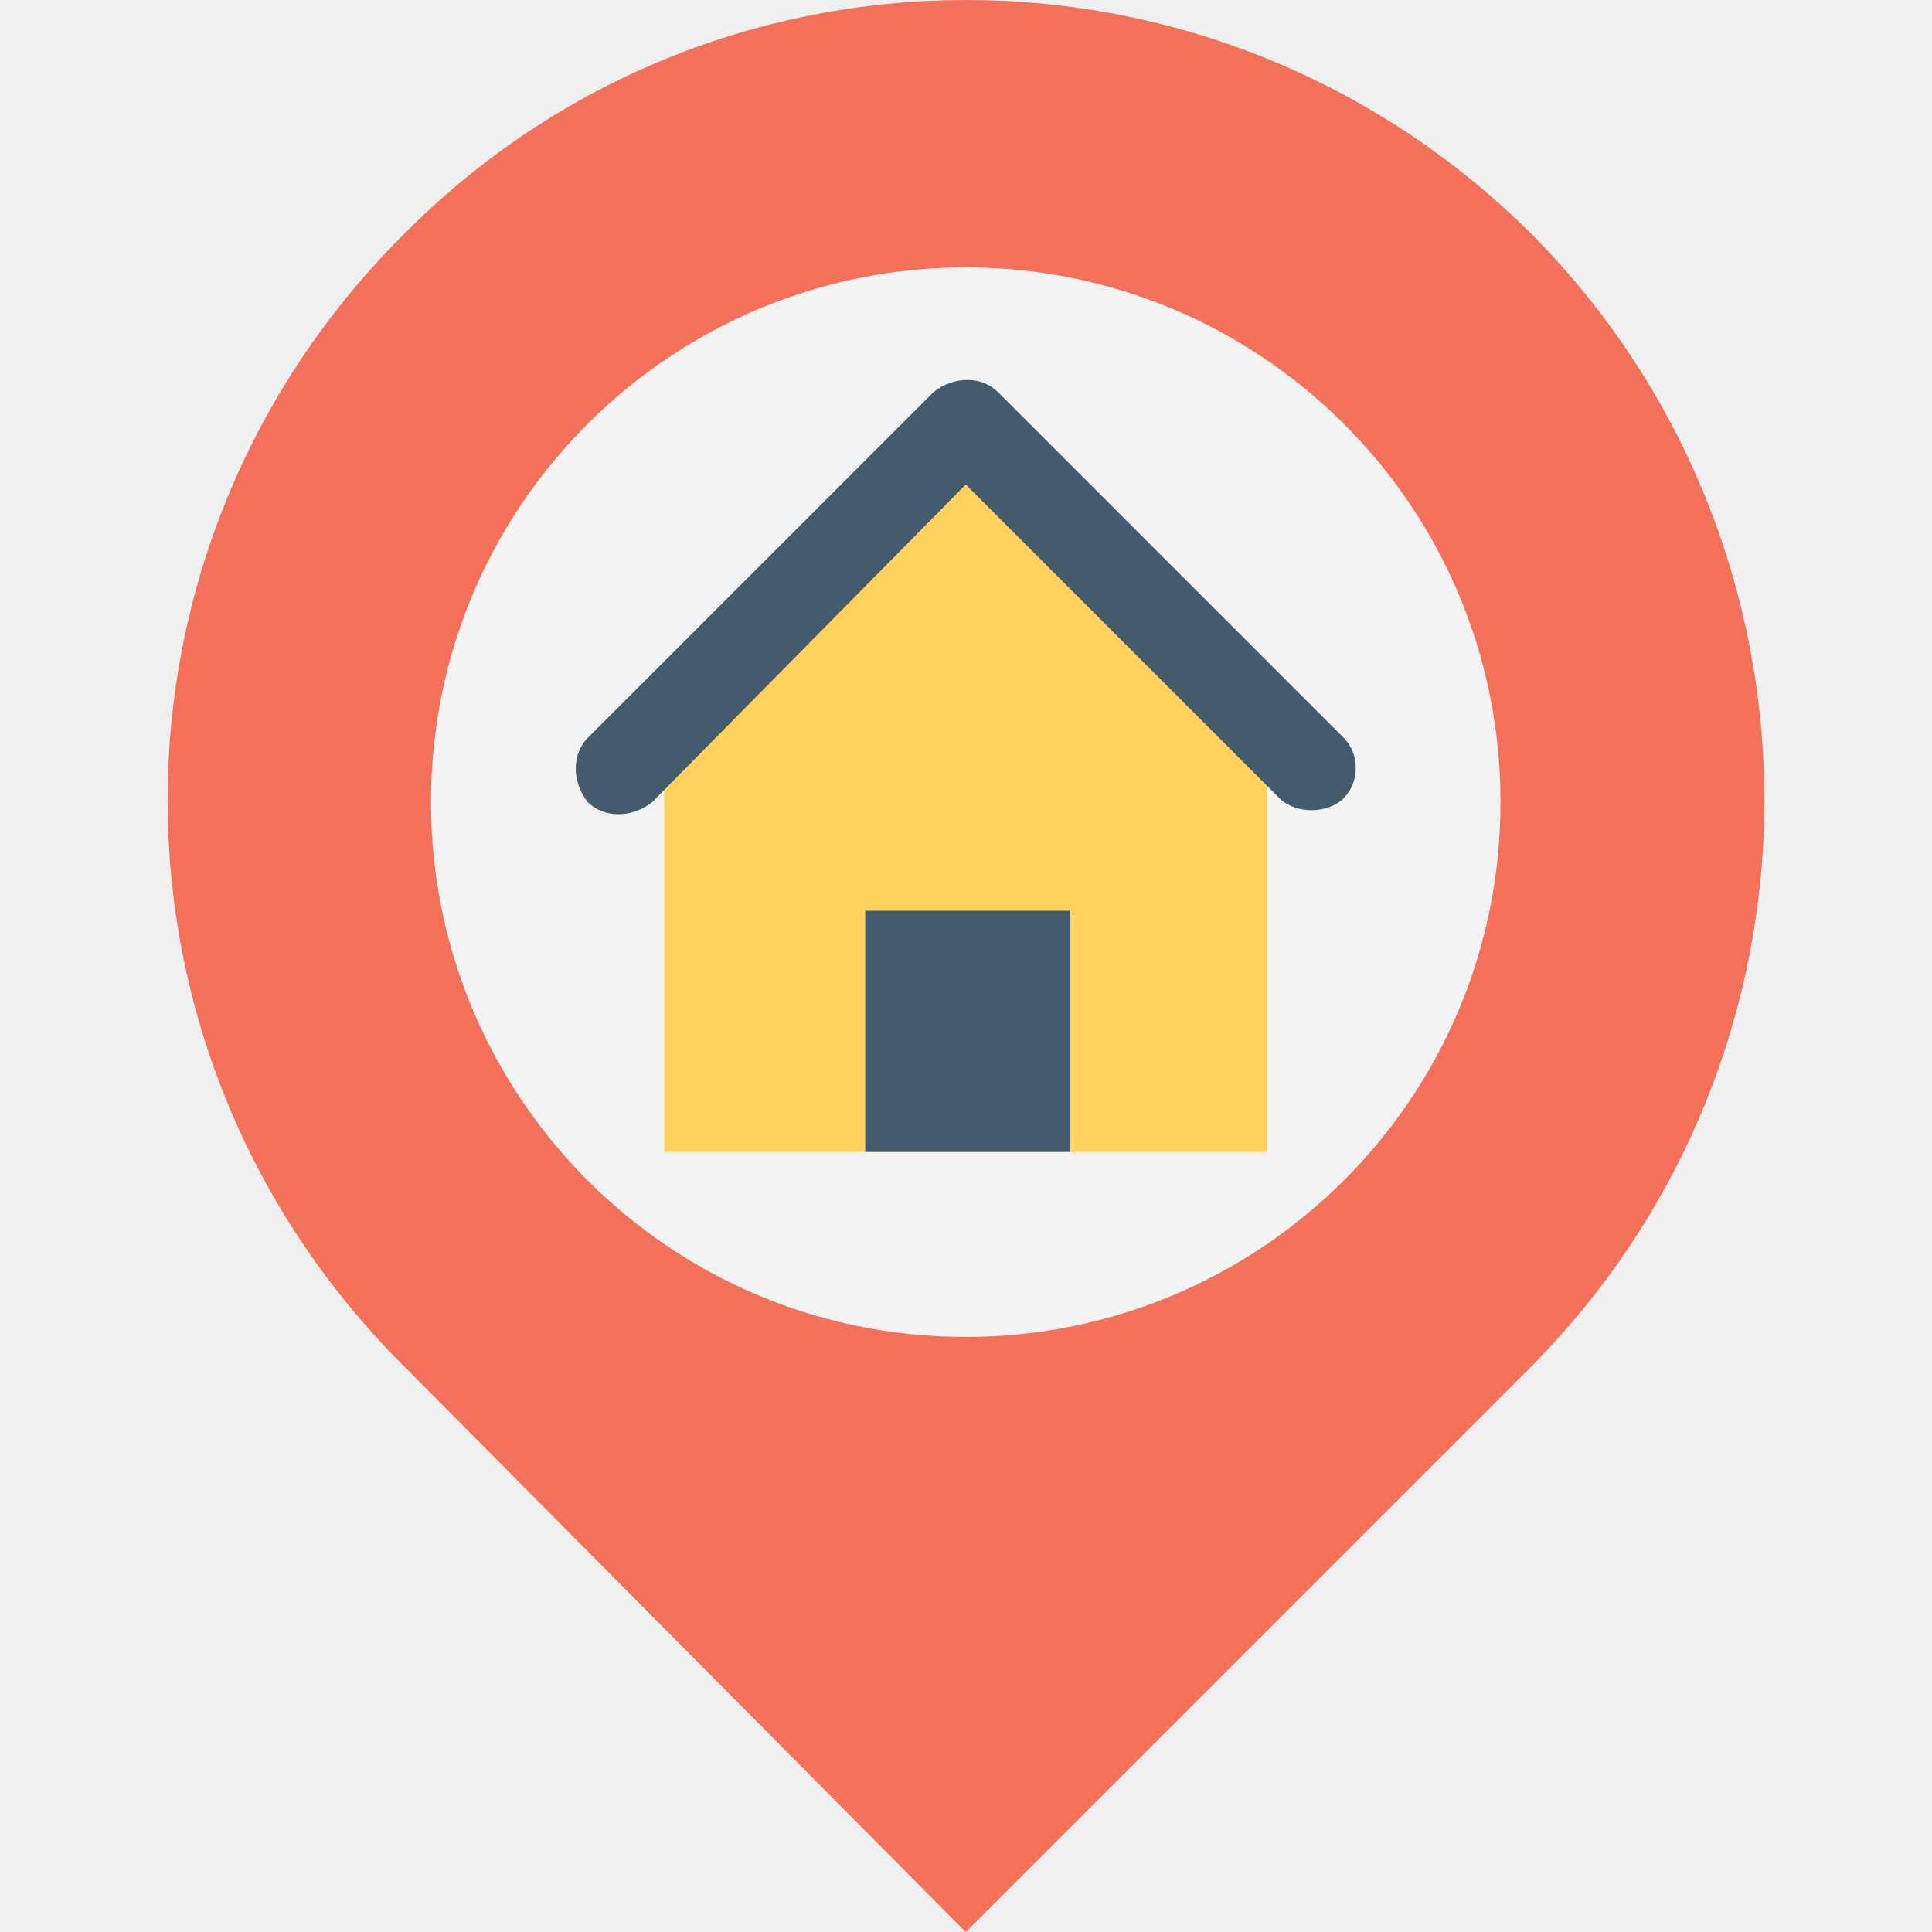
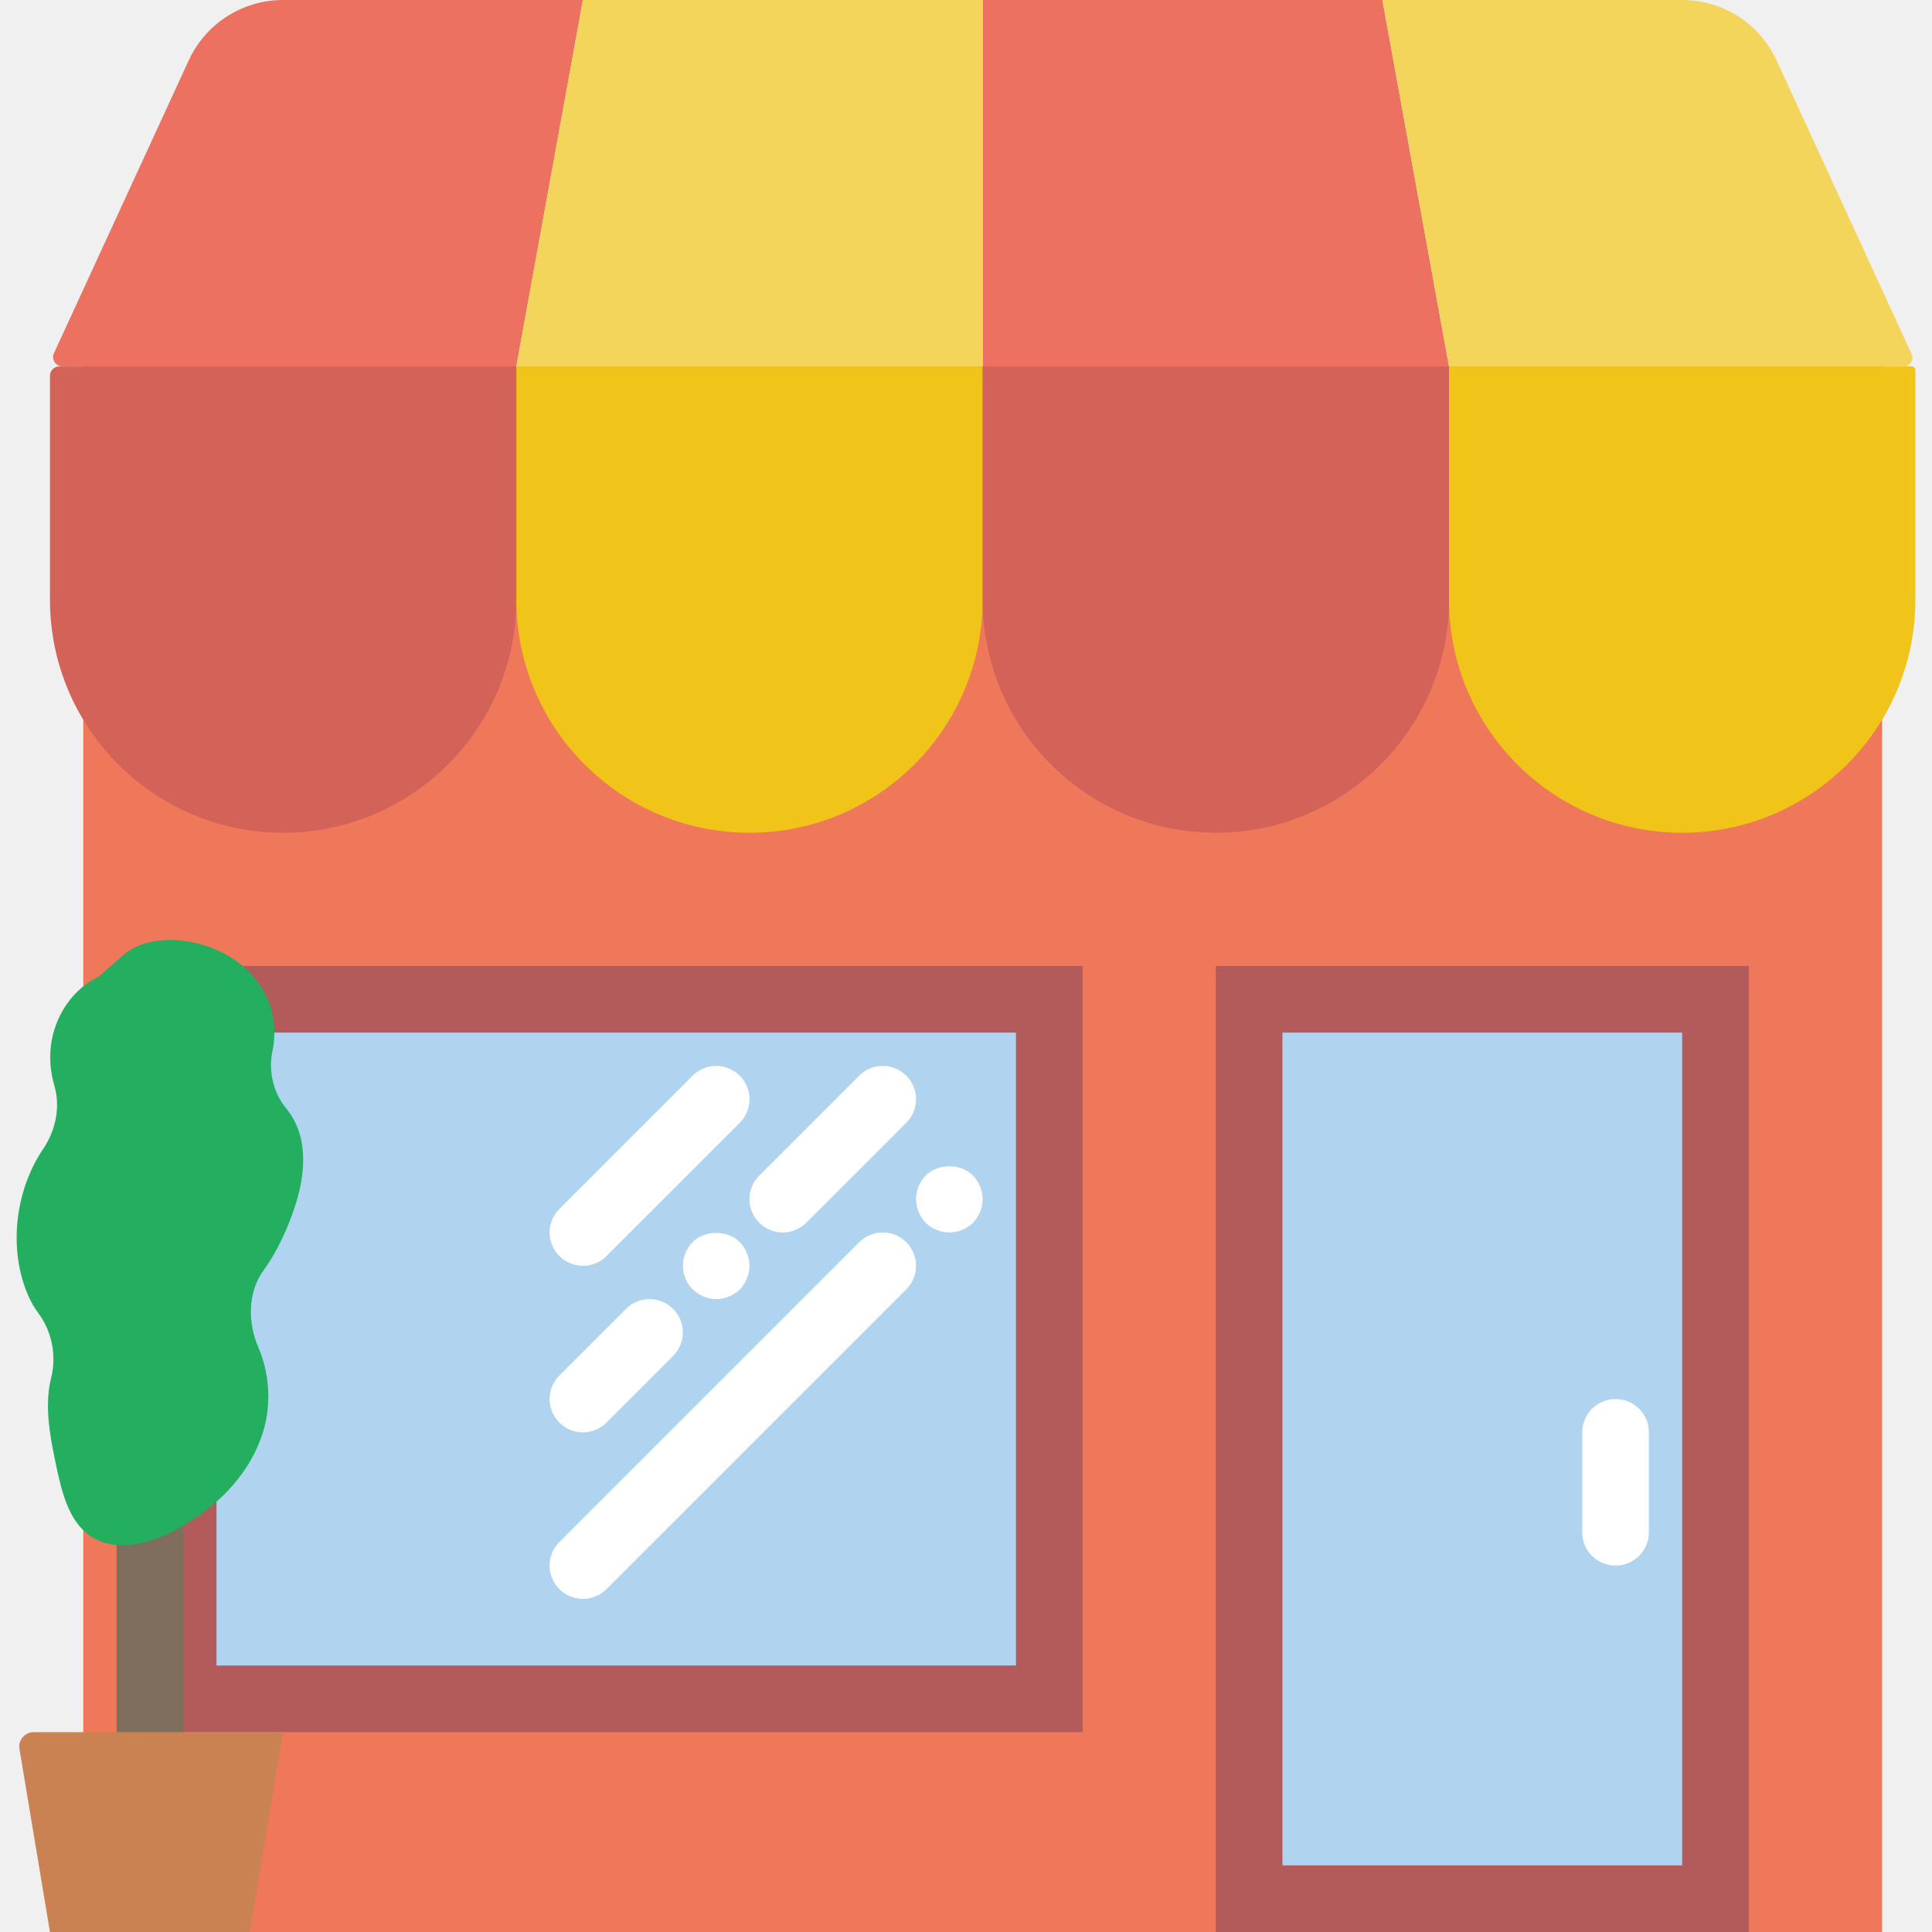
- <svg xmlns="http://www.w3.org/2000/svg" version="1.1" id="Capa_1" x="0px" y="0px" viewBox="0 0 512.533 512.533" style="enable-background:new 0 0 512.533 512.533;" xml:space="preserve">
-   <path style="fill:#F3705B;" d="M406.6,62.4c-83.2-83.2-217.6-83.2-299.733,0c-83.2,83.2-83.2,216.533,0,299.733l149.333,150.4  L405.533,363.2C488.733,280,488.733,145.6,406.6,62.4z" />
-   <path style="fill:#F3F3F3;" d="M256.2,70.933c-77.867,0-141.867,62.933-141.867,141.867c0,77.867,62.933,141.867,141.867,141.867  c77.867,0,141.867-62.933,141.867-141.867S334.066,70.933,256.2,70.933z" />
-   <polygon style="fill:#FFD15D;" points="256.2,112.533 176.2,191.467 176.2,305.6 336.2,305.6 336.2,191.467 " />
+ <svg xmlns="http://www.w3.org/2000/svg" version="1.1" id="Capa_1" x="0px" y="0px" viewBox="0 0 58 58" style="enable-background:new 0 0 58 58;" xml:space="preserve">
  <g>
-     <rect x="229.533" y="241.6" style="fill:#435B6C;" width="54.4" height="64" />
-     <path style="fill:#435B6C;" d="M356.466,195.733L264.733,104c-4.267-4.267-11.733-4.267-17.067,0l-91.733,91.733   c-4.267,4.267-4.267,11.733,0,17.067c4.267,4.267,11.733,4.267,17.067,0l83.2-84.267l83.2,83.2c2.133,2.133,5.333,3.2,8.533,3.2   c3.2,0,6.4-1.067,8.533-3.2C360.733,207.467,360.733,200,356.466,195.733z" />
+     <polygon style="fill:#F0785A;" points="2.5,11 2.5,21.592 2.5,29.619 2.5,58 7.5,58 56.5,58 56.5,21.592 56.5,11  " />
+     <rect x="4.5" y="29" style="fill:#B35A5B;" width="28" height="23" />
+     <rect x="6.5" y="31" style="fill:#B0D3F0;" width="24" height="19" />
+     <path style="fill:#ED7161;" d="M15.5,11H1.878c-0.189,0-0.326-0.181-0.274-0.363l4.062-8.824C6.174,0.708,7.279,0,8.496,0H17.5   L15.5,11z" />
+     <polygon style="fill:#ED7161;" points="43.5,11 29.5,11 29.5,0 41.5,0  " />
+     <path style="fill:#F0C419;" d="M22.5,25L22.5,25c-3.866,0-7-3.134-7-7v-7h14v7C29.5,21.866,26.366,25,22.5,25z" />
+     <path style="fill:#F0C419;" d="M50.5,25L50.5,25c-3.866,0-7-3.134-7-7v-7h13.893c0.059,0,0.107,0.048,0.107,0.107V18   C57.5,21.866,54.366,25,50.5,25z" />
+     <polygon style="fill:#F3D55B;" points="29.5,11 15.5,11 17.5,0 29.5,0  " />
+     <path style="fill:#F3D55B;" d="M57.145,11H43.5l-2-11h9.004c1.217,0,2.322,0.708,2.831,1.814l4.068,8.845   C57.451,10.83,57.323,11,57.145,11z" />
+     <path style="fill:#D36259;" d="M8.5,25L8.5,25c-3.866,0-7-3.134-7-7v-6.718C1.5,11.126,1.626,11,1.782,11H15.5v7   C15.5,21.866,12.366,25,8.5,25z" />
+     <path style="fill:#D36259;" d="M36.5,25L36.5,25c-3.866,0-7-3.134-7-7v-7h14v7C43.5,21.866,40.366,25,36.5,25z" />
+     <rect x="36.5" y="29" style="fill:#B35A5B;" width="16" height="29" />
+     <rect x="38.5" y="31" style="fill:#B0D3F0;" width="12" height="25" />
+     <path style="fill:#FFFFFF;" d="M48.5,47c-0.553,0-1-0.447-1-1v-3c0-0.553,0.447-1,1-1s1,0.447,1,1v3C49.5,46.553,49.053,47,48.5,47   z" />
+     <g>
+       <path style="fill:#FFFFFF;" d="M17.5,38c0.256,0,0.512-0.098,0.707-0.293l4-4c0.391-0.391,0.391-1.023,0-1.414    s-1.023-0.391-1.414,0l-4,4c-0.391,0.391-0.391,1.023,0,1.414C16.988,37.902,17.244,38,17.5,38z" />
+       <path style="fill:#FFFFFF;" d="M17.5,43c0.256,0,0.512-0.098,0.707-0.293l2-2c0.391-0.391,0.391-1.023,0-1.414    s-1.023-0.391-1.414,0l-2,2c-0.391,0.391-0.391,1.023,0,1.414C16.988,42.902,17.244,43,17.5,43z" />
+       <path style="fill:#FFFFFF;" d="M20.79,37.29c-0.181,0.189-0.29,0.45-0.29,0.71s0.109,0.52,0.29,0.7    c0.189,0.189,0.439,0.3,0.71,0.3c0.26,0,0.52-0.11,0.71-0.29c0.18-0.19,0.29-0.45,0.29-0.71s-0.11-0.521-0.29-0.71    C21.84,36.92,21.16,36.92,20.79,37.29z" />
+       <path style="fill:#FFFFFF;" d="M22.793,36.707C22.988,36.902,23.244,37,23.5,37s0.512-0.098,0.707-0.293l3-3    c0.391-0.391,0.391-1.023,0-1.414s-1.023-0.391-1.414,0l-3,3C22.402,35.684,22.402,36.316,22.793,36.707z" />
+       <path style="fill:#FFFFFF;" d="M25.793,37.293l-9,9c-0.391,0.391-0.391,1.023,0,1.414C16.988,47.902,17.244,48,17.5,48    s0.512-0.098,0.707-0.293l9-9c0.391-0.391,0.391-1.023,0-1.414S26.184,36.902,25.793,37.293z" />
+       <path style="fill:#FFFFFF;" d="M29.21,35.29c-0.37-0.37-1.05-0.37-1.42,0c-0.181,0.189-0.29,0.45-0.29,0.71s0.109,0.52,0.29,0.71    C27.979,36.89,28.24,37,28.5,37s0.52-0.11,0.71-0.29c0.18-0.19,0.29-0.45,0.29-0.71S29.39,35.479,29.21,35.29z" />
+     </g>
+     <path style="fill:#CB8252;" d="M7.5,58h-6l-0.916-5.495C0.54,52.241,0.744,52,1.012,52H8.5L7.5,58z" />
+     <rect x="3.5" y="41" style="fill:#7F6E5D;" width="2" height="11" />
+     <path style="fill:#24AE5F;" d="M8.688,36.68c0.304-0.768,0.521-1.625,0.357-2.444c-0.071-0.355-0.233-0.696-0.456-0.965   c-0.376-0.455-0.54-1.109-0.411-1.711c0.122-0.57,0.049-1.21-0.216-1.721c-0.483-0.931-1.444-1.452-2.399-1.588   c-0.702-0.1-1.477,0.007-1.997,0.543l-0.618,0.534c-0.702,0.331-1.24,1.064-1.394,1.897c-0.083,0.452-0.053,0.926,0.077,1.364   c0.194,0.653,0.033,1.359-0.338,1.908c-0.836,1.236-1.057,3.007-0.441,4.409c0.078,0.178,0.179,0.354,0.297,0.513   c0.404,0.543,0.556,1.263,0.387,1.944c-0.039,0.156-0.065,0.316-0.08,0.475c-0.066,0.727,0.082,1.455,0.232,2.167   c0.156,0.74,0.348,1.539,0.888,2.003c0.732,0.629,1.792,0.385,2.63-0.047c1.184-0.611,2.28-1.617,2.698-2.997   c0.244-0.805,0.186-1.739-0.141-2.495c-0.33-0.764-0.33-1.671,0.148-2.33C8.23,37.7,8.485,37.194,8.688,36.68z" />
  </g>
  <g>
</g>
  <g>
</g>
  <g>
</g>
  <g>
</g>
  <g>
</g>
  <g>
</g>
  <g>
</g>
  <g>
</g>
  <g>
</g>
  <g>
</g>
  <g>
</g>
  <g>
</g>
  <g>
</g>
  <g>
</g>
  <g>
</g>
</svg>
